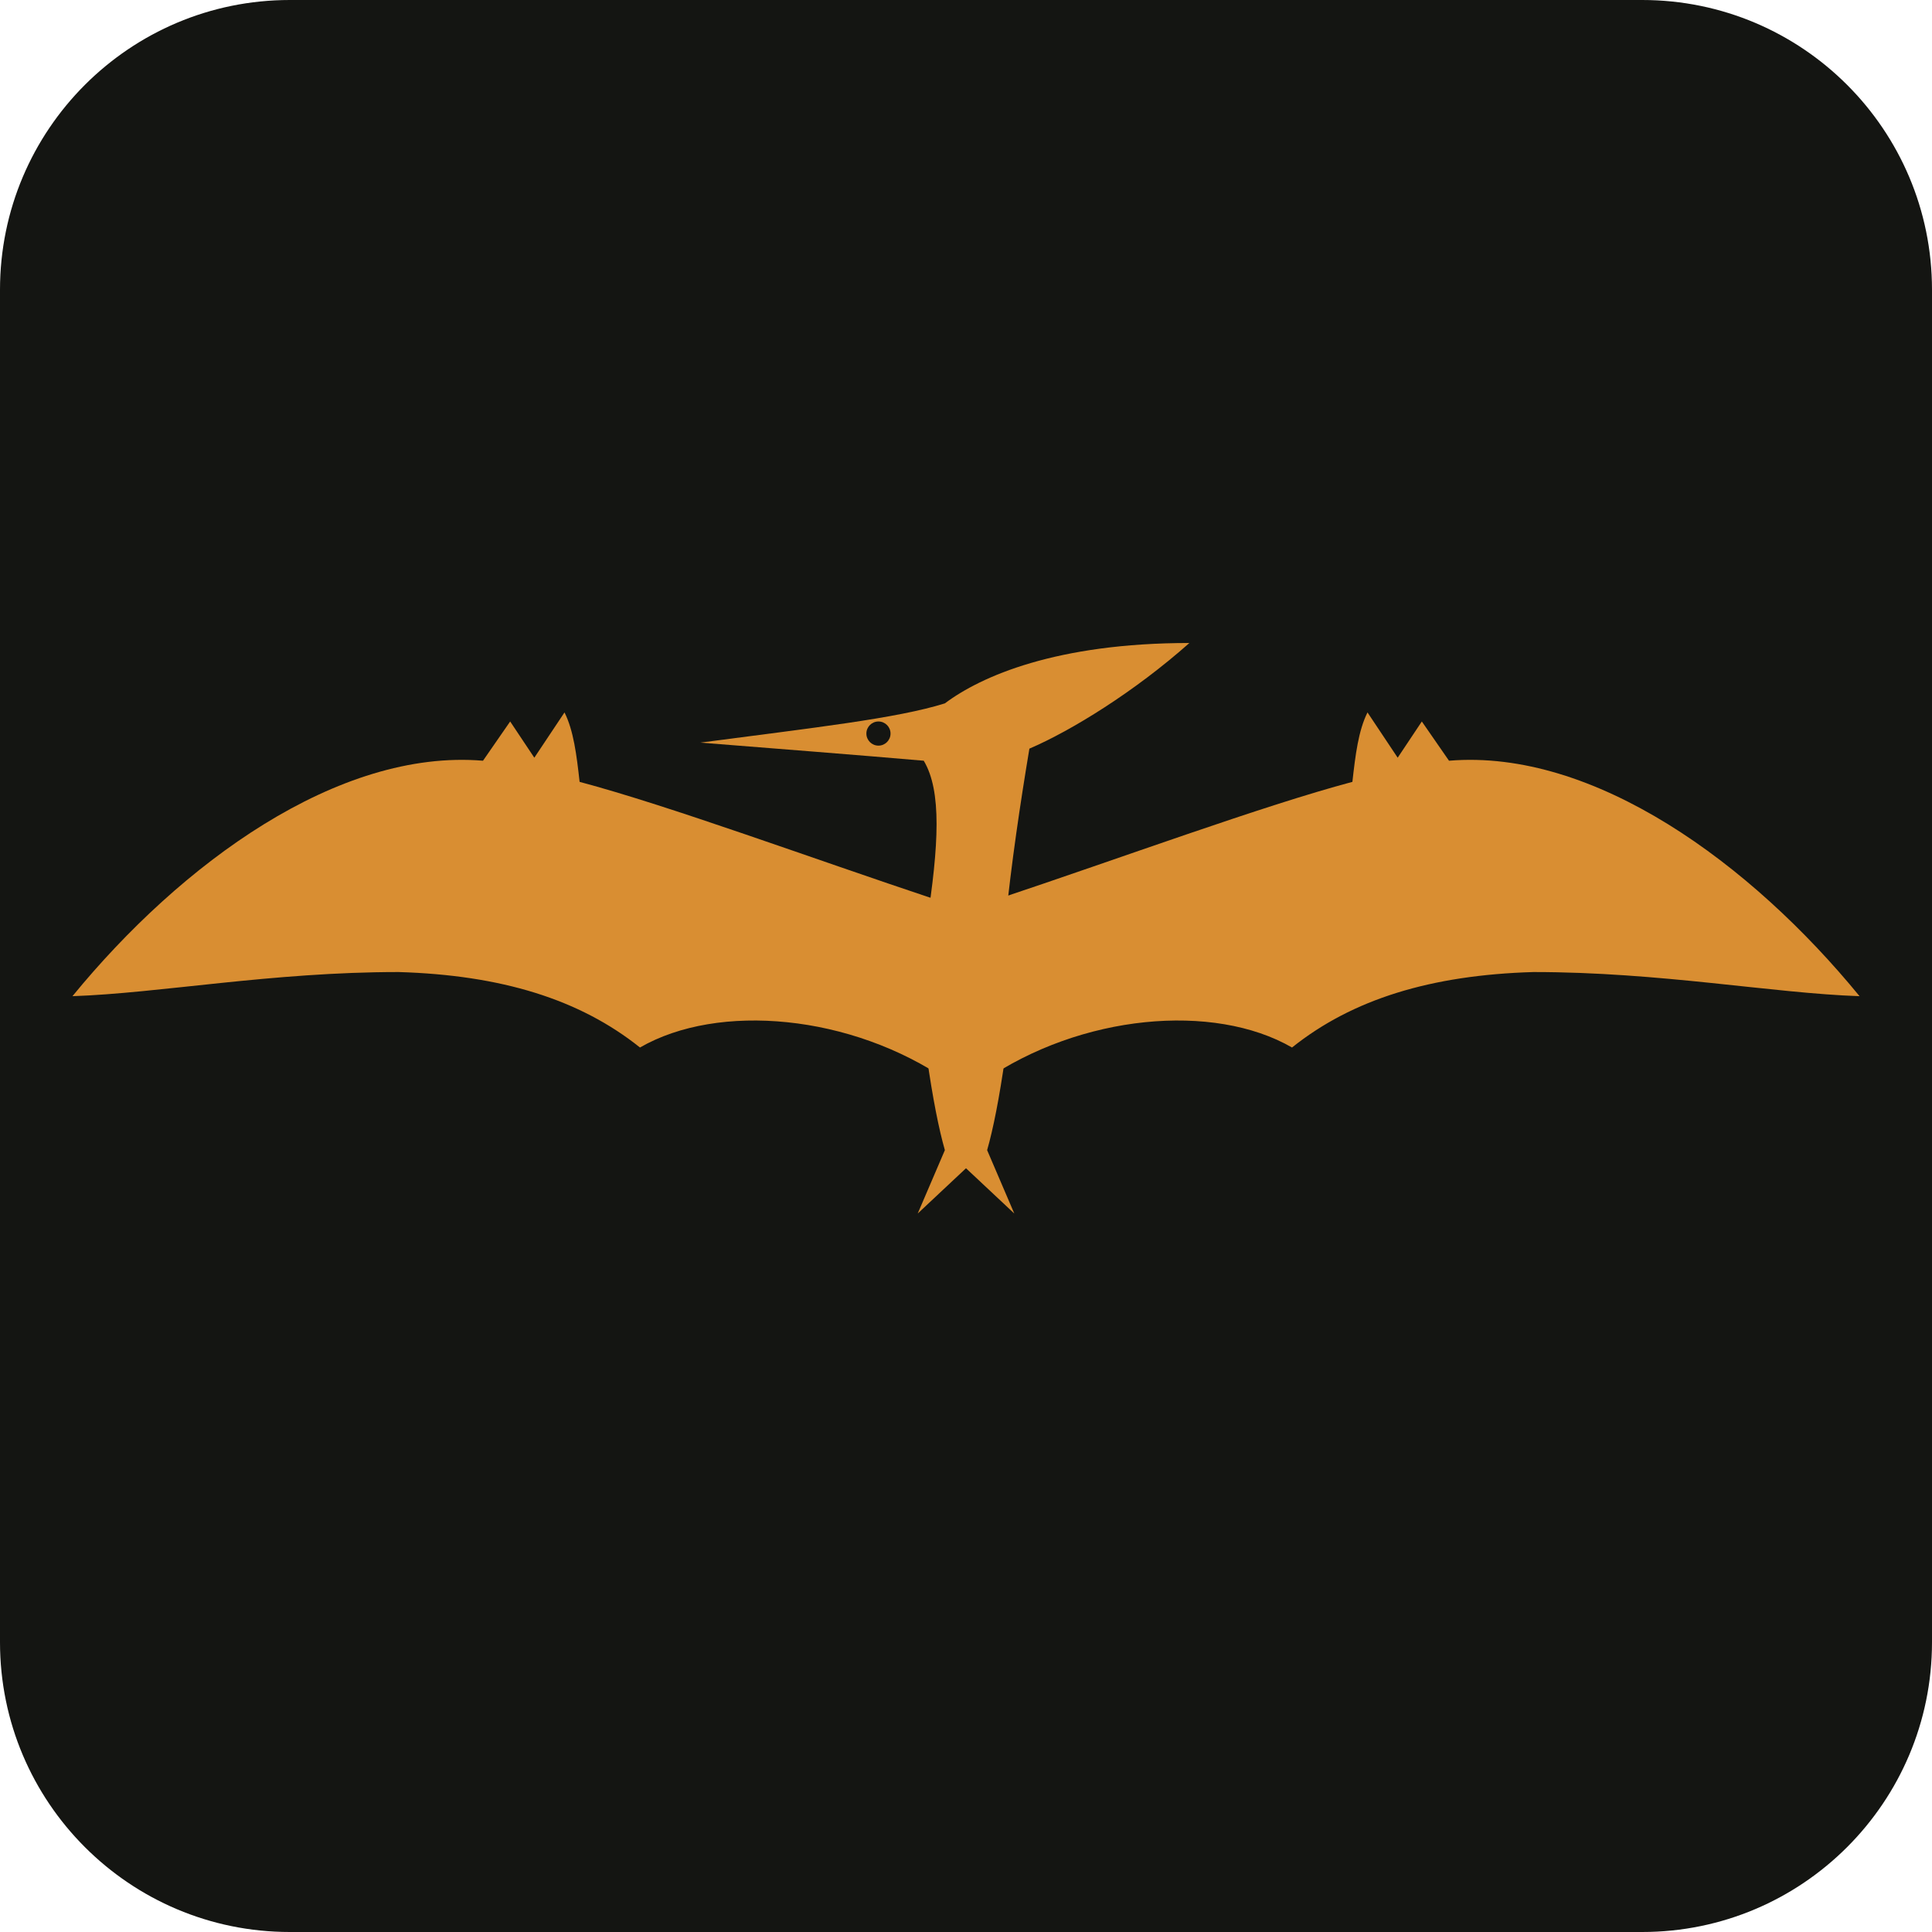
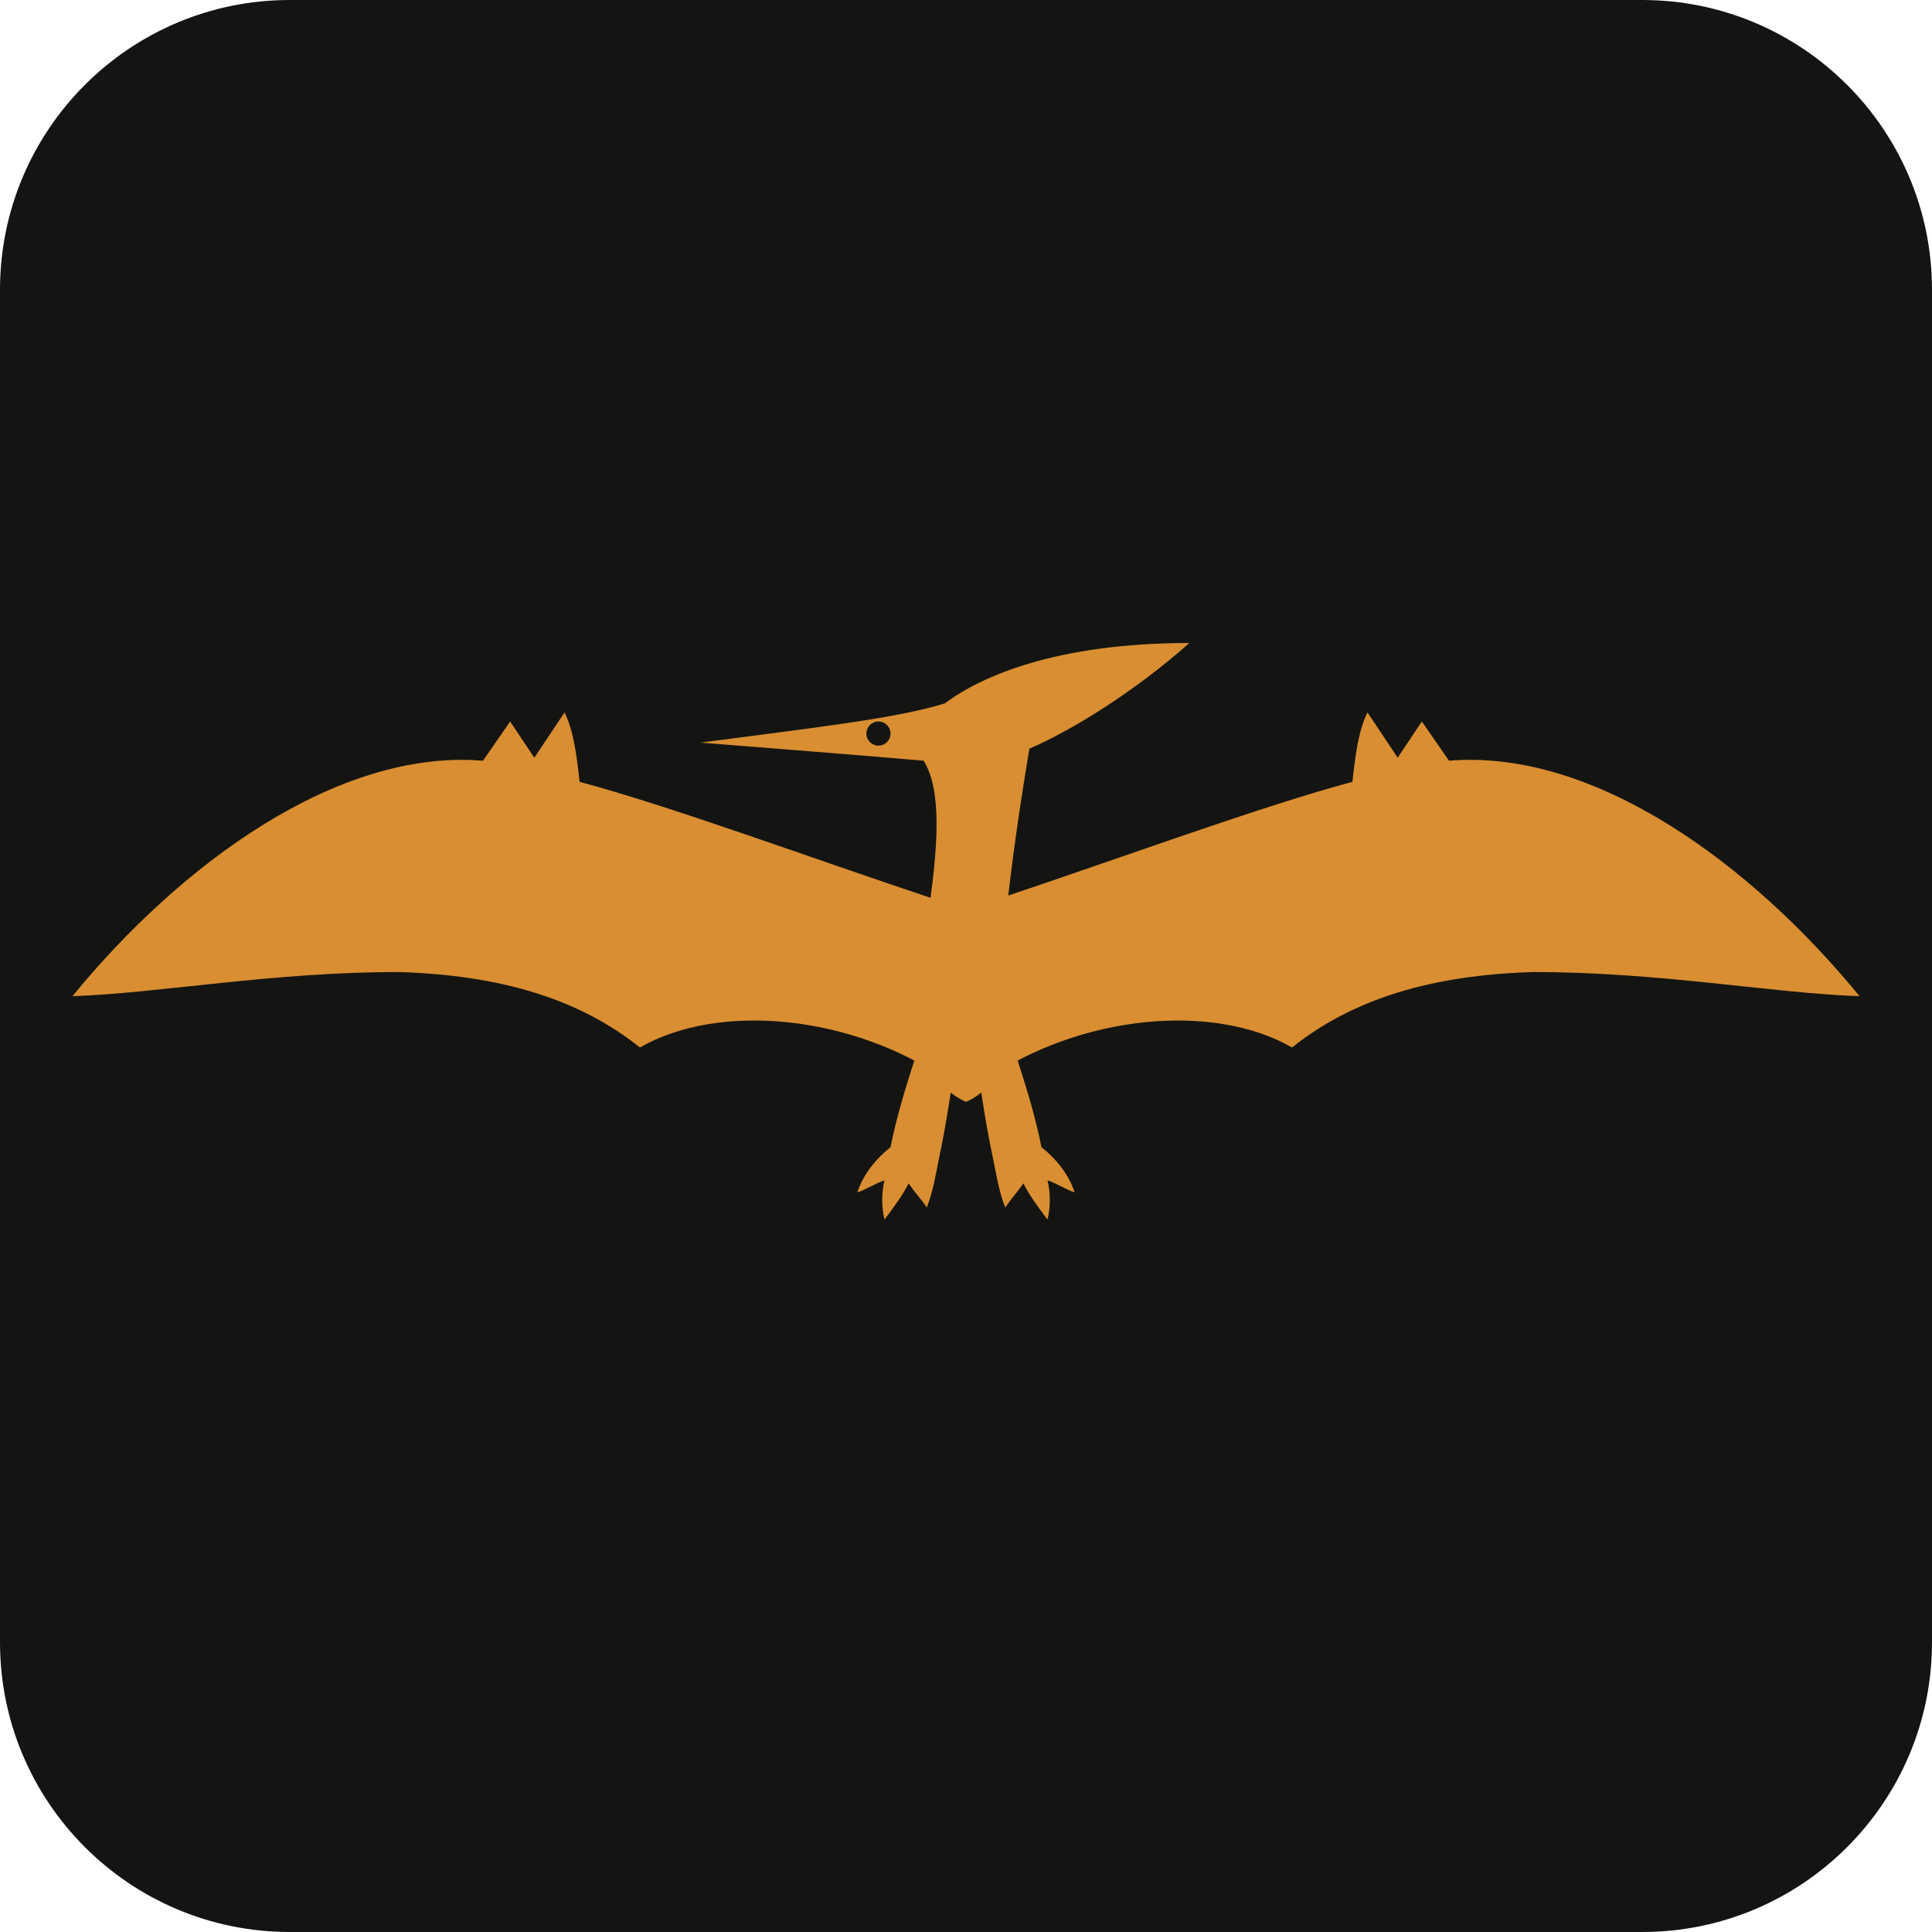
<svg xmlns="http://www.w3.org/2000/svg" viewBox="0 0 640 640">
  <rect width="640" height="640" rx="96" fill="#141512" />
  <g fill="#d98e32" transform="translate(0,200)">
    <path d="M 310 98 C 268 84, 222 67, 192 59 C 191 50, 190 42, 187 36 L 177 51 L 169 39 L 160 52 C 112 48, 60 86, 24 130 C 53 129, 90 122, 132 122 C 166 123, 192 131, 212 147 C 238 132, 282 136, 314 158 Z" />
    <path d="M 330 98 C 372 84, 418 67, 448 59 C 449 50, 450 42, 453 36 L 463 51 L 471 39 L 480 52 C 528 48, 580 86, 616 130 C 587 129, 550 122, 508 122 C 474 123, 448 131, 428 147 C 402 132, 358 136, 326 158 Z" />
-     <path d="M 320 88 C 334 96, 338 122, 333 150 C 331 164, 329 174, 327 181 L 336 202 L 320 187 L 304 202 L 313 181 C 311 174, 309 164, 307 150 C 302 122, 306 96, 320 88 Z" />
+     <path d="M 320 88 C 334 96, 338 122, 333 148 C 331 156, 327 162, 320 165 C 313 162, 309 156, 307 148 C 302 122, 306 96, 320 88 Z" />
+     <path d="M 318 140 L 304 148 C 300 160, 297 170, 295 180 C 290 184, 286 189, 284 195 C 287 194, 290 192, 293 191 C 292 195, 292 200, 293 204 C 296 200, 299 196, 301 192 C 303 195, 305 197, 307 200 C 309 195, 310 189, 311 184 C 314 170, 316 155, 318 140 Z" />
+     <path d="M 322 140 L 336 148 C 340 160, 343 170, 345 180 C 350 184, 354 189, 356 195 C 353 194, 350 192, 347 191 C 348 195, 348 200, 347 204 C 344 200, 341 196, 339 192 C 337 195, 335 197, 333 200 C 331 195, 330 189, 329 184 C 326 170, 324 155, 322 140 Z" />
    <path d="M 232 46 C 270 41, 297 38, 313 33 C 325 24, 350 13, 394 13 C 376 29, 355 42, 341 48 C 338 66, 335 86, 333 106 L 307 106 C 311 80, 312 62, 306 52 C 283 50, 257 48, 232 46 Z" />
  </g>
  <circle cx="291" cy="243" r="4" fill="#141512" />
</svg>
